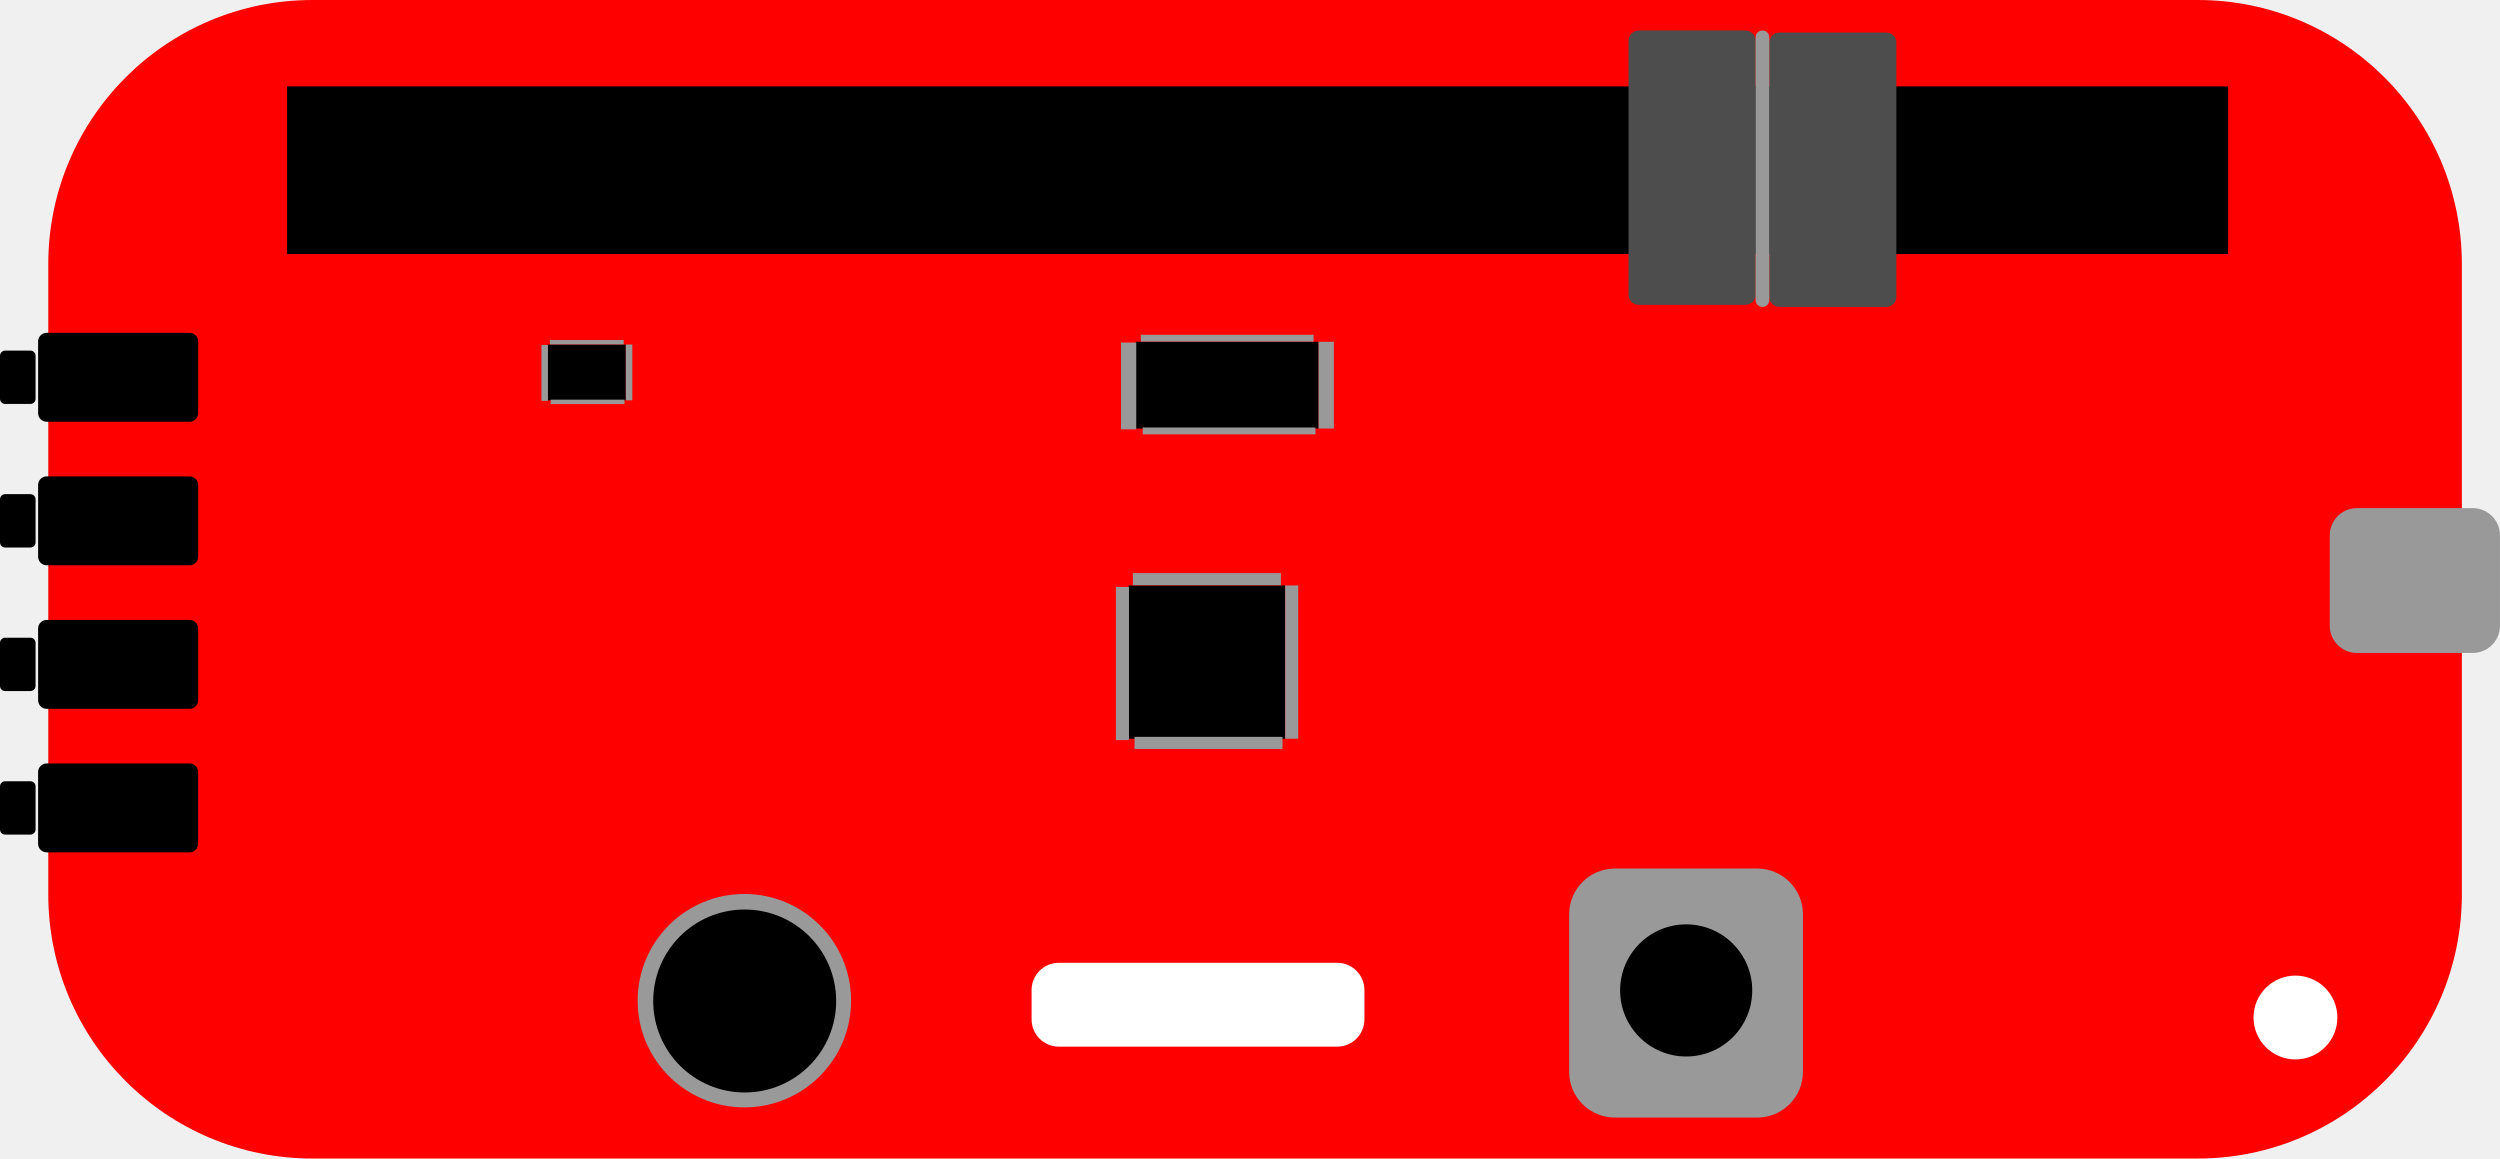
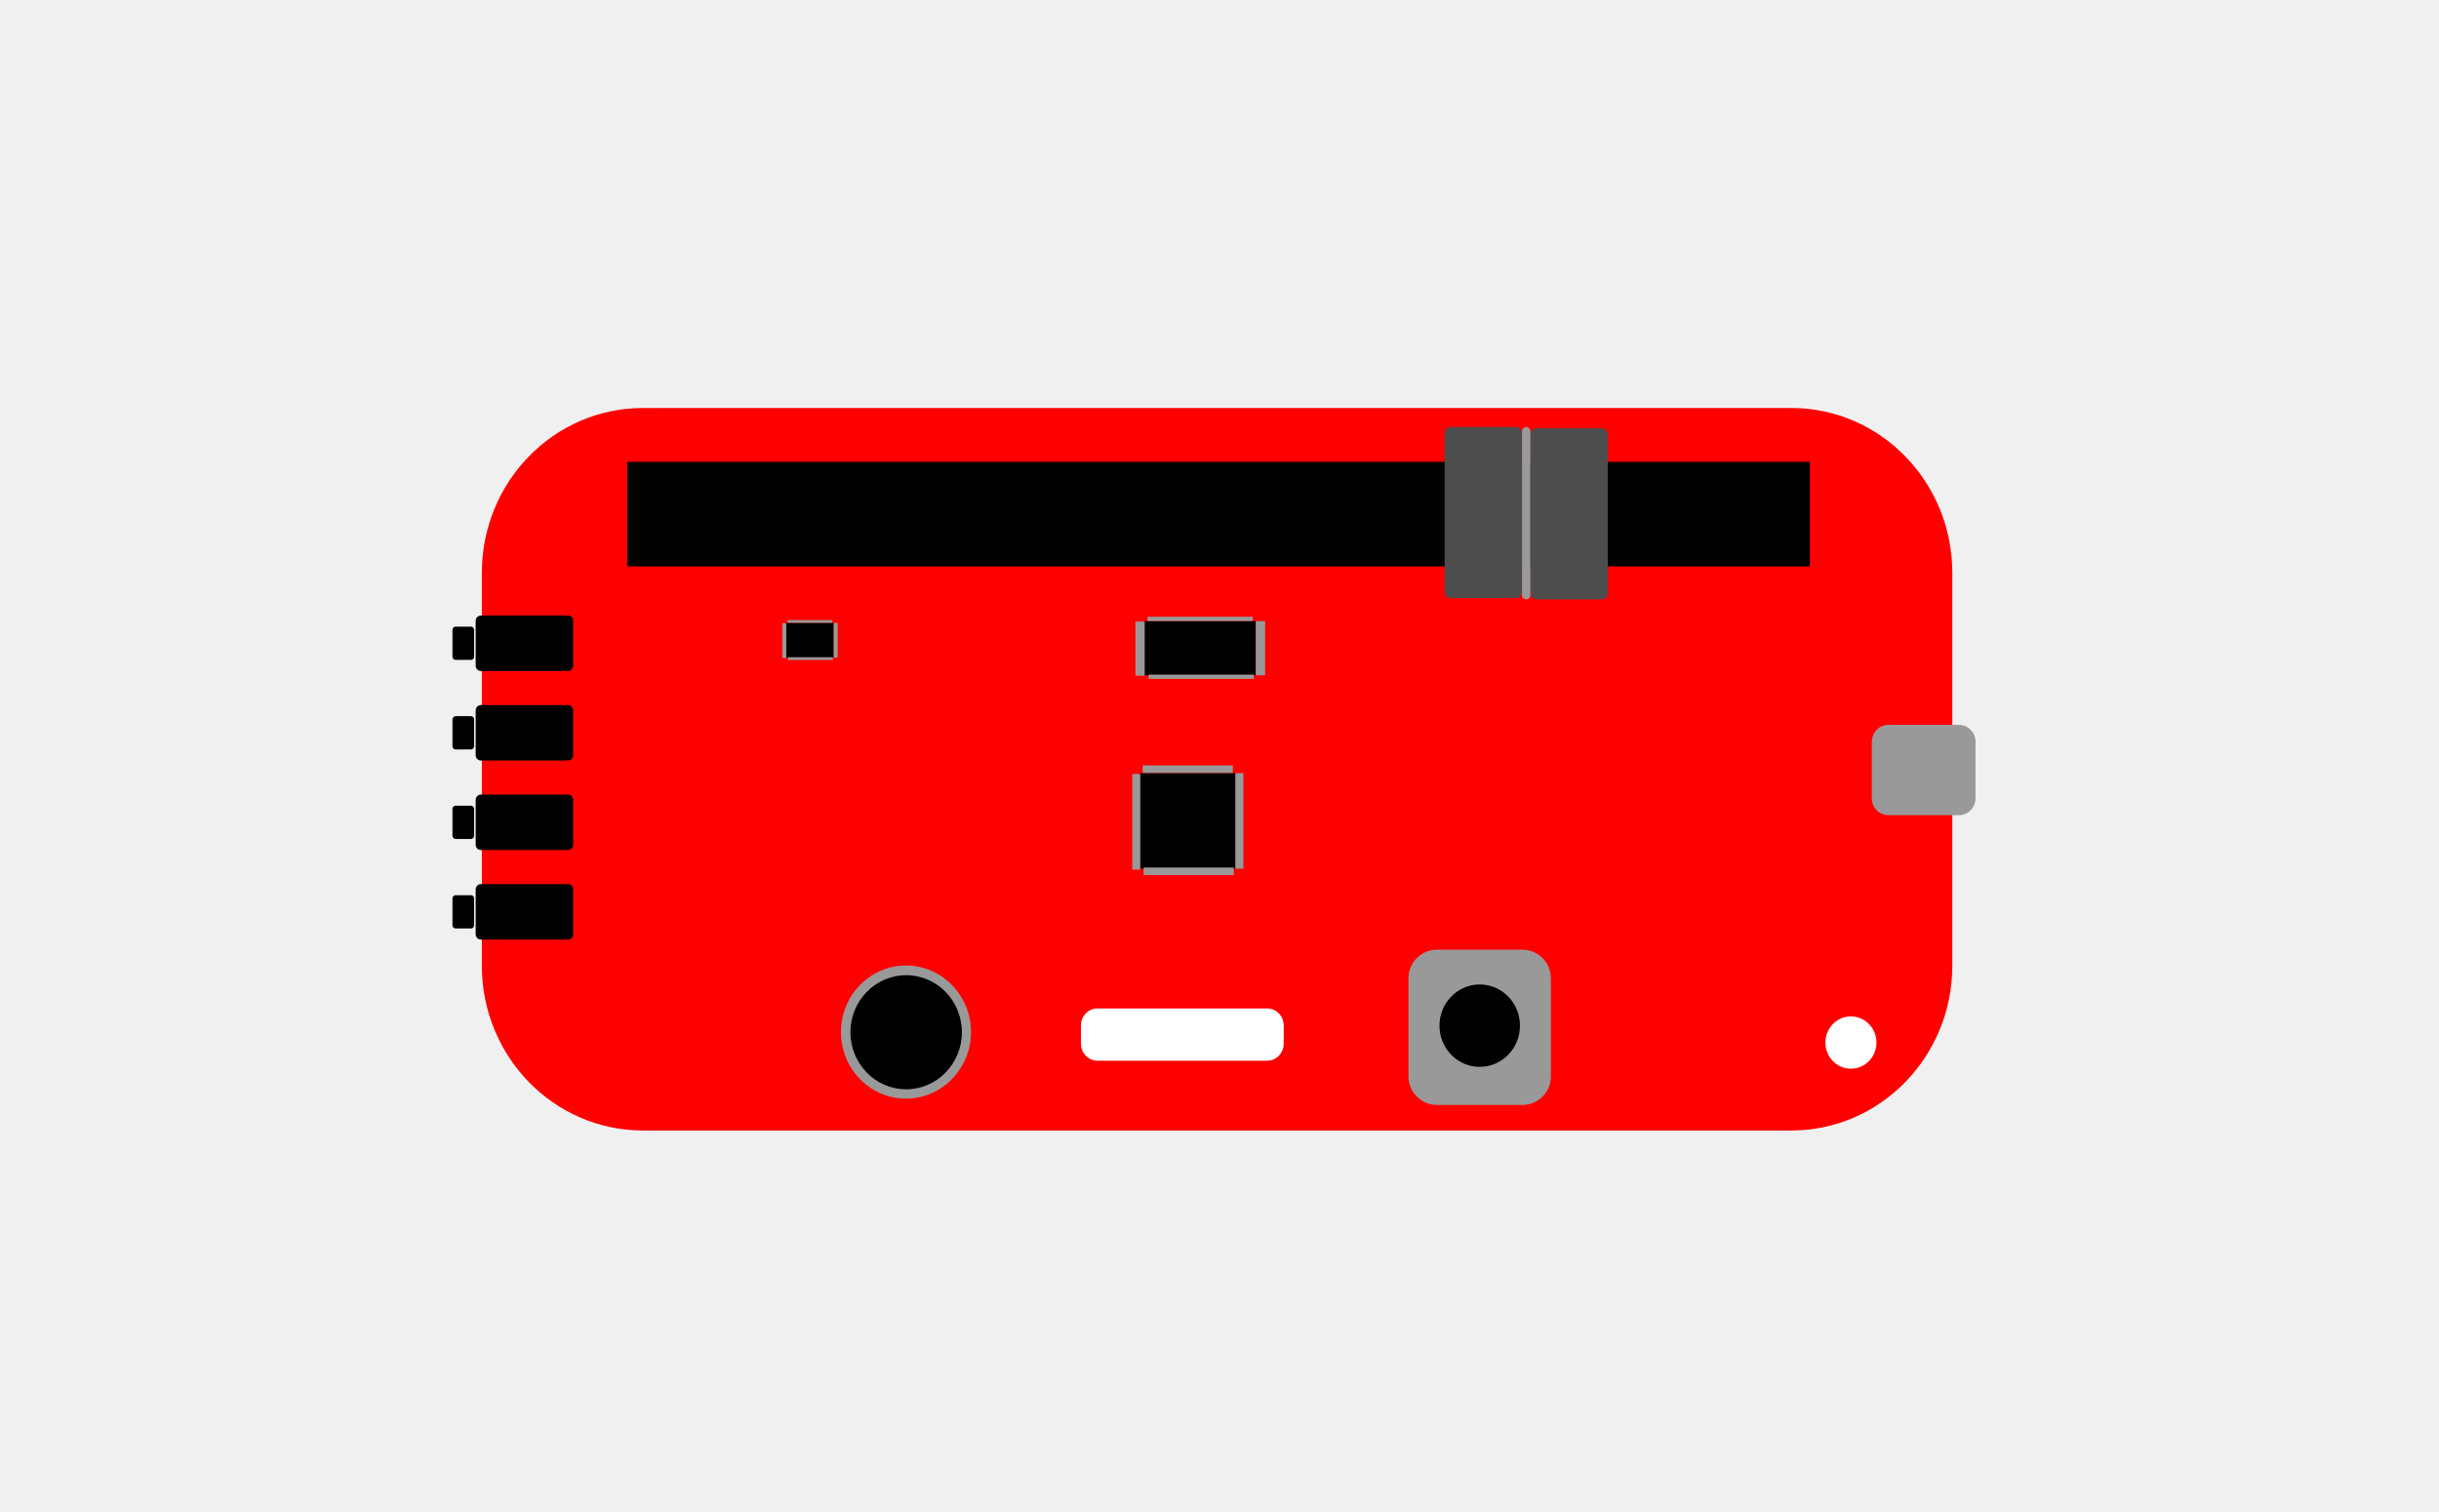
- <svg xmlns="http://www.w3.org/2000/svg" width="30.692mm" height="14.223mm" viewBox="0 0 30.692 14.223" version="1.1" id="svg6255">
-   <defs id="defs6249" />
-   <g id="layer1" transform="translate(-70.84859,-144.4939)">
-     <g id="g7165" transform="matrix(0.2334027,0,0,0.2334027,66.07641,116.2203)">
+ <svg xmlns="http://www.w3.org/2000/svg" width="600" height="372" viewBox="0 0 158.75 98.425" version="1.1" id="svg6255">
+   <defs id="defs6249">
+     <meshgradient id="meshgradient12610" gradientUnits="userSpaceOnUse" x="70.471" y="60.254">
+       <meshrow id="meshrow12612">
+         <meshpatch id="meshpatch12614">
+           <stop path="c 54.051,0  108.101,0  162.152,0" style="stop-color:#ffffff;stop-opacity:1" id="stop12616" />
+           <stop path="c 0,34.081  0,68.162  0,102.243" style="stop-color:#2b0000;stop-opacity:1" id="stop12618" />
+           <stop path="c -54.051,0  -108.101,0  -162.152,0" style="stop-color:#ffffff;stop-opacity:1" id="stop12620" />
+           <stop path="c 0,-34.081  0,-68.162  0,-102.243" style="stop-color:#2b0000;stop-opacity:1" id="stop12622" />
+         </meshpatch>
+       </meshrow>
+     </meshgradient>
+   </defs>
+   <g id="layer1" transform="translate(-70.84859,-60.29185)">
+     <rect style="fill:url(#meshgradient12610);stroke-width:0.265;fill-opacity:1;fill-rule:nonzero" id="rect11144" width="162.152" height="102.243" x="70.471" y="60.254" ry="1.431" />
+     <g id="g7165" transform="matrix(0.7538864,0,0,0.7718112,84.88407,-6.644611)">
      <g id="g9888">
        <rect style="fill:#ff0000;stroke-width:0.265" id="rect6257" width="126.953" height="60.937" x="22.985" y="121.137" ry="13.898" />
        <g transform="matrix(0.8567555,0,0,0.7935825,11.33666,34.16689)" id="g7187">
          <rect ry="0" y="148.398" x="79.914" height="10.156" width="9.622" id="rect7077" style="fill:#000000;stroke-width:0.265" />
          <rect ry="0" y="148.398" x="89.535" height="10.156" width="0.802" id="rect7085" style="fill:#999999;stroke-width:0.1" />
          <rect ry="0" y="148.491" x="79.142" height="10.156" width="0.802" id="rect7085-3" style="fill:#999999;stroke-width:0.1" />
          <rect transform="rotate(90)" ry="0" y="-89.371" x="158.43" height="9.087" width="0.802" id="rect7085-3-7" style="fill:#999999;stroke-width:0.094" />
          <rect transform="rotate(90)" ry="0" y="-89.271" x="147.578" height="9.087" width="0.802" id="rect7085-3-7-5" style="fill:#999999;stroke-width:0.094" />
        </g>
        <g id="g7187-9" transform="matrix(0.4270221,0,0,0.2890062,15.1301,96.37082)">
          <rect ry="0" y="148.398" x="79.914" height="10.156" width="9.622" id="rect7077-1" style="fill:#000000;stroke-width:0.265" />
          <rect ry="0" y="148.398" x="89.535" height="10.156" width="0.802" id="rect7085-2" style="fill:#999999;stroke-width:0.1" />
          <rect ry="0" y="148.491" x="79.142" height="10.156" width="0.802" id="rect7085-3-70" style="fill:#999999;stroke-width:0.1" />
          <rect transform="rotate(90)" ry="0" y="-89.371" x="158.43" height="9.087" width="0.802" id="rect7085-3-7-9" style="fill:#999999;stroke-width:0.094" />
          <rect transform="rotate(90)" ry="0" y="-89.271" x="147.578" height="9.087" width="0.802" id="rect7085-3-7-5-3" style="fill:#999999;stroke-width:0.094" />
        </g>
        <g id="g7187-6" transform="matrix(1,0,0,0.4495532,0.2683071,72.39958)">
          <rect ry="0" y="148.398" x="79.914" height="10.156" width="9.622" id="rect7077-0" style="fill:#000000;stroke-width:0.265" />
          <rect ry="0" y="148.398" x="89.535" height="10.156" width="0.802" id="rect7085-6" style="fill:#999999;stroke-width:0.1" />
          <rect ry="0" y="148.491" x="79.142" height="10.156" width="0.802" id="rect7085-3-2" style="fill:#999999;stroke-width:0.1" />
          <rect transform="rotate(90)" ry="0" y="-89.371" x="158.43" height="9.087" width="0.802" id="rect7085-3-7-6" style="fill:#999999;stroke-width:0.094" />
          <rect transform="rotate(90)" ry="0" y="-89.271" x="147.578" height="9.087" width="0.802" id="rect7085-3-7-5-1" style="fill:#999999;stroke-width:0.094" />
        </g>
        <rect ry="0" y="125.68" x="35.547" height="8.82" width="102.097" id="rect7249" style="fill:#000000;stroke-width:0.233" />
        <rect ry="0.535" y="122.74" x="106.106" height="14.433" width="6.682" id="rect7255" style="fill:#4d4d4d;stroke-width:0.265" />
        <rect ry="0.535" y="122.849" x="113.511" height="14.433" width="6.682" id="rect7255-8" style="fill:#4d4d4d;stroke-width:0.265" />
        <rect ry="0.362" y="122.74" x="112.788" height="14.541" width="0.723" id="rect7272" style="fill:#999999;stroke-width:0.265" />
        <rect ry="0.271" y="139.578" x="20.446" height="2.806" width="1.871" id="rect7274" style="fill:#000000;stroke-width:0.229" />
        <rect ry="0.452" y="138.643" x="22.451" height="4.677" width="8.419" id="rect7274-7" style="fill:#000000;stroke-width:0.628" />
        <g transform="translate(-0.4009043)" id="g7373">
          <rect style="fill:#000000;stroke-width:0.229" id="rect7274-9" width="1.871" height="2.806" x="20.847" y="147.129" ry="0.271" />
          <rect style="fill:#000000;stroke-width:0.628" id="rect7274-7-2" width="8.419" height="4.677" x="22.852" y="146.193" ry="0.452" />
        </g>
        <g transform="translate(1.46998,2.071346)" id="g7364">
          <rect style="fill:#000000;stroke-width:0.229" id="rect7274-0" width="1.871" height="2.806" x="18.976" y="152.608" ry="0.271" />
          <rect style="fill:#000000;stroke-width:0.628" id="rect7274-7-23" width="8.419" height="4.677" x="20.981" y="151.672" ry="0.452" />
        </g>
        <g transform="translate(1.737251,2.004521)" id="g7369">
          <g id="g7336">
            <rect ry="0.271" y="160.225" x="18.709" height="2.806" width="1.871" id="rect7274-75" style="fill:#000000;stroke-width:0.229" />
            <rect ry="0.452" y="159.289" x="20.713" height="4.677" width="8.419" id="rect7274-7-9" style="fill:#000000;stroke-width:0.628" />
          </g>
        </g>
        <rect ry="1.431" y="147.864" x="142.989" height="7.617" width="8.954" id="rect7377" style="fill:#999999;stroke-width:0.292" />
        <circle r="2.205" cy="174.657" cx="141.185" id="path7410" style="fill:#ffffff;stroke-width:0.265" />
        <rect ry="1.431" y="171.779" x="74.707" height="4.41" width="17.506" id="rect7412" style="fill:#ffffff;stroke-width:0.265" />
      </g>
    </g>
-     <circle style="fill:#999999;stroke-width:0.068" id="path7066" cx="79.987" cy="156.779" r="1.31" />
-     <rect style="fill:#999999;stroke-width:0.064" id="rect7068" width="2.87" height="3.057" x="90.113" y="155.157" ry="0.561" />
-     <g id="g7075" transform="matrix(0.1957571,0,0,0.1957571,68.60707,123.0776)">
+     <ellipse style="fill:#999999;stroke-width:0.223" id="path7066" cx="129.817" cy="127.475" rx="4.231" ry="4.332" />
+     <rect style="fill:#999999;stroke-width:0.209" id="rect7068" width="9.269" height="10.108" x="162.523" y="122.112" ry="1.857" />
+     <g id="g7075" transform="matrix(0.6322918,0,0,0.6473256,93.05802,16.03104)">
      <circle r="4.143" cy="171.517" cx="117.198" id="path7070" style="fill:#000000;stroke-width:0.265" />
    </g>
-     <circle style="fill:#000000;stroke-width:0.064" id="path7072" cx="79.991" cy="156.783" r="1.123" />
+     <ellipse style="fill:#000000;stroke-width:0.208" id="path7072" cx="129.829" cy="127.487" rx="3.627" ry="3.713" />
  </g>
</svg>
